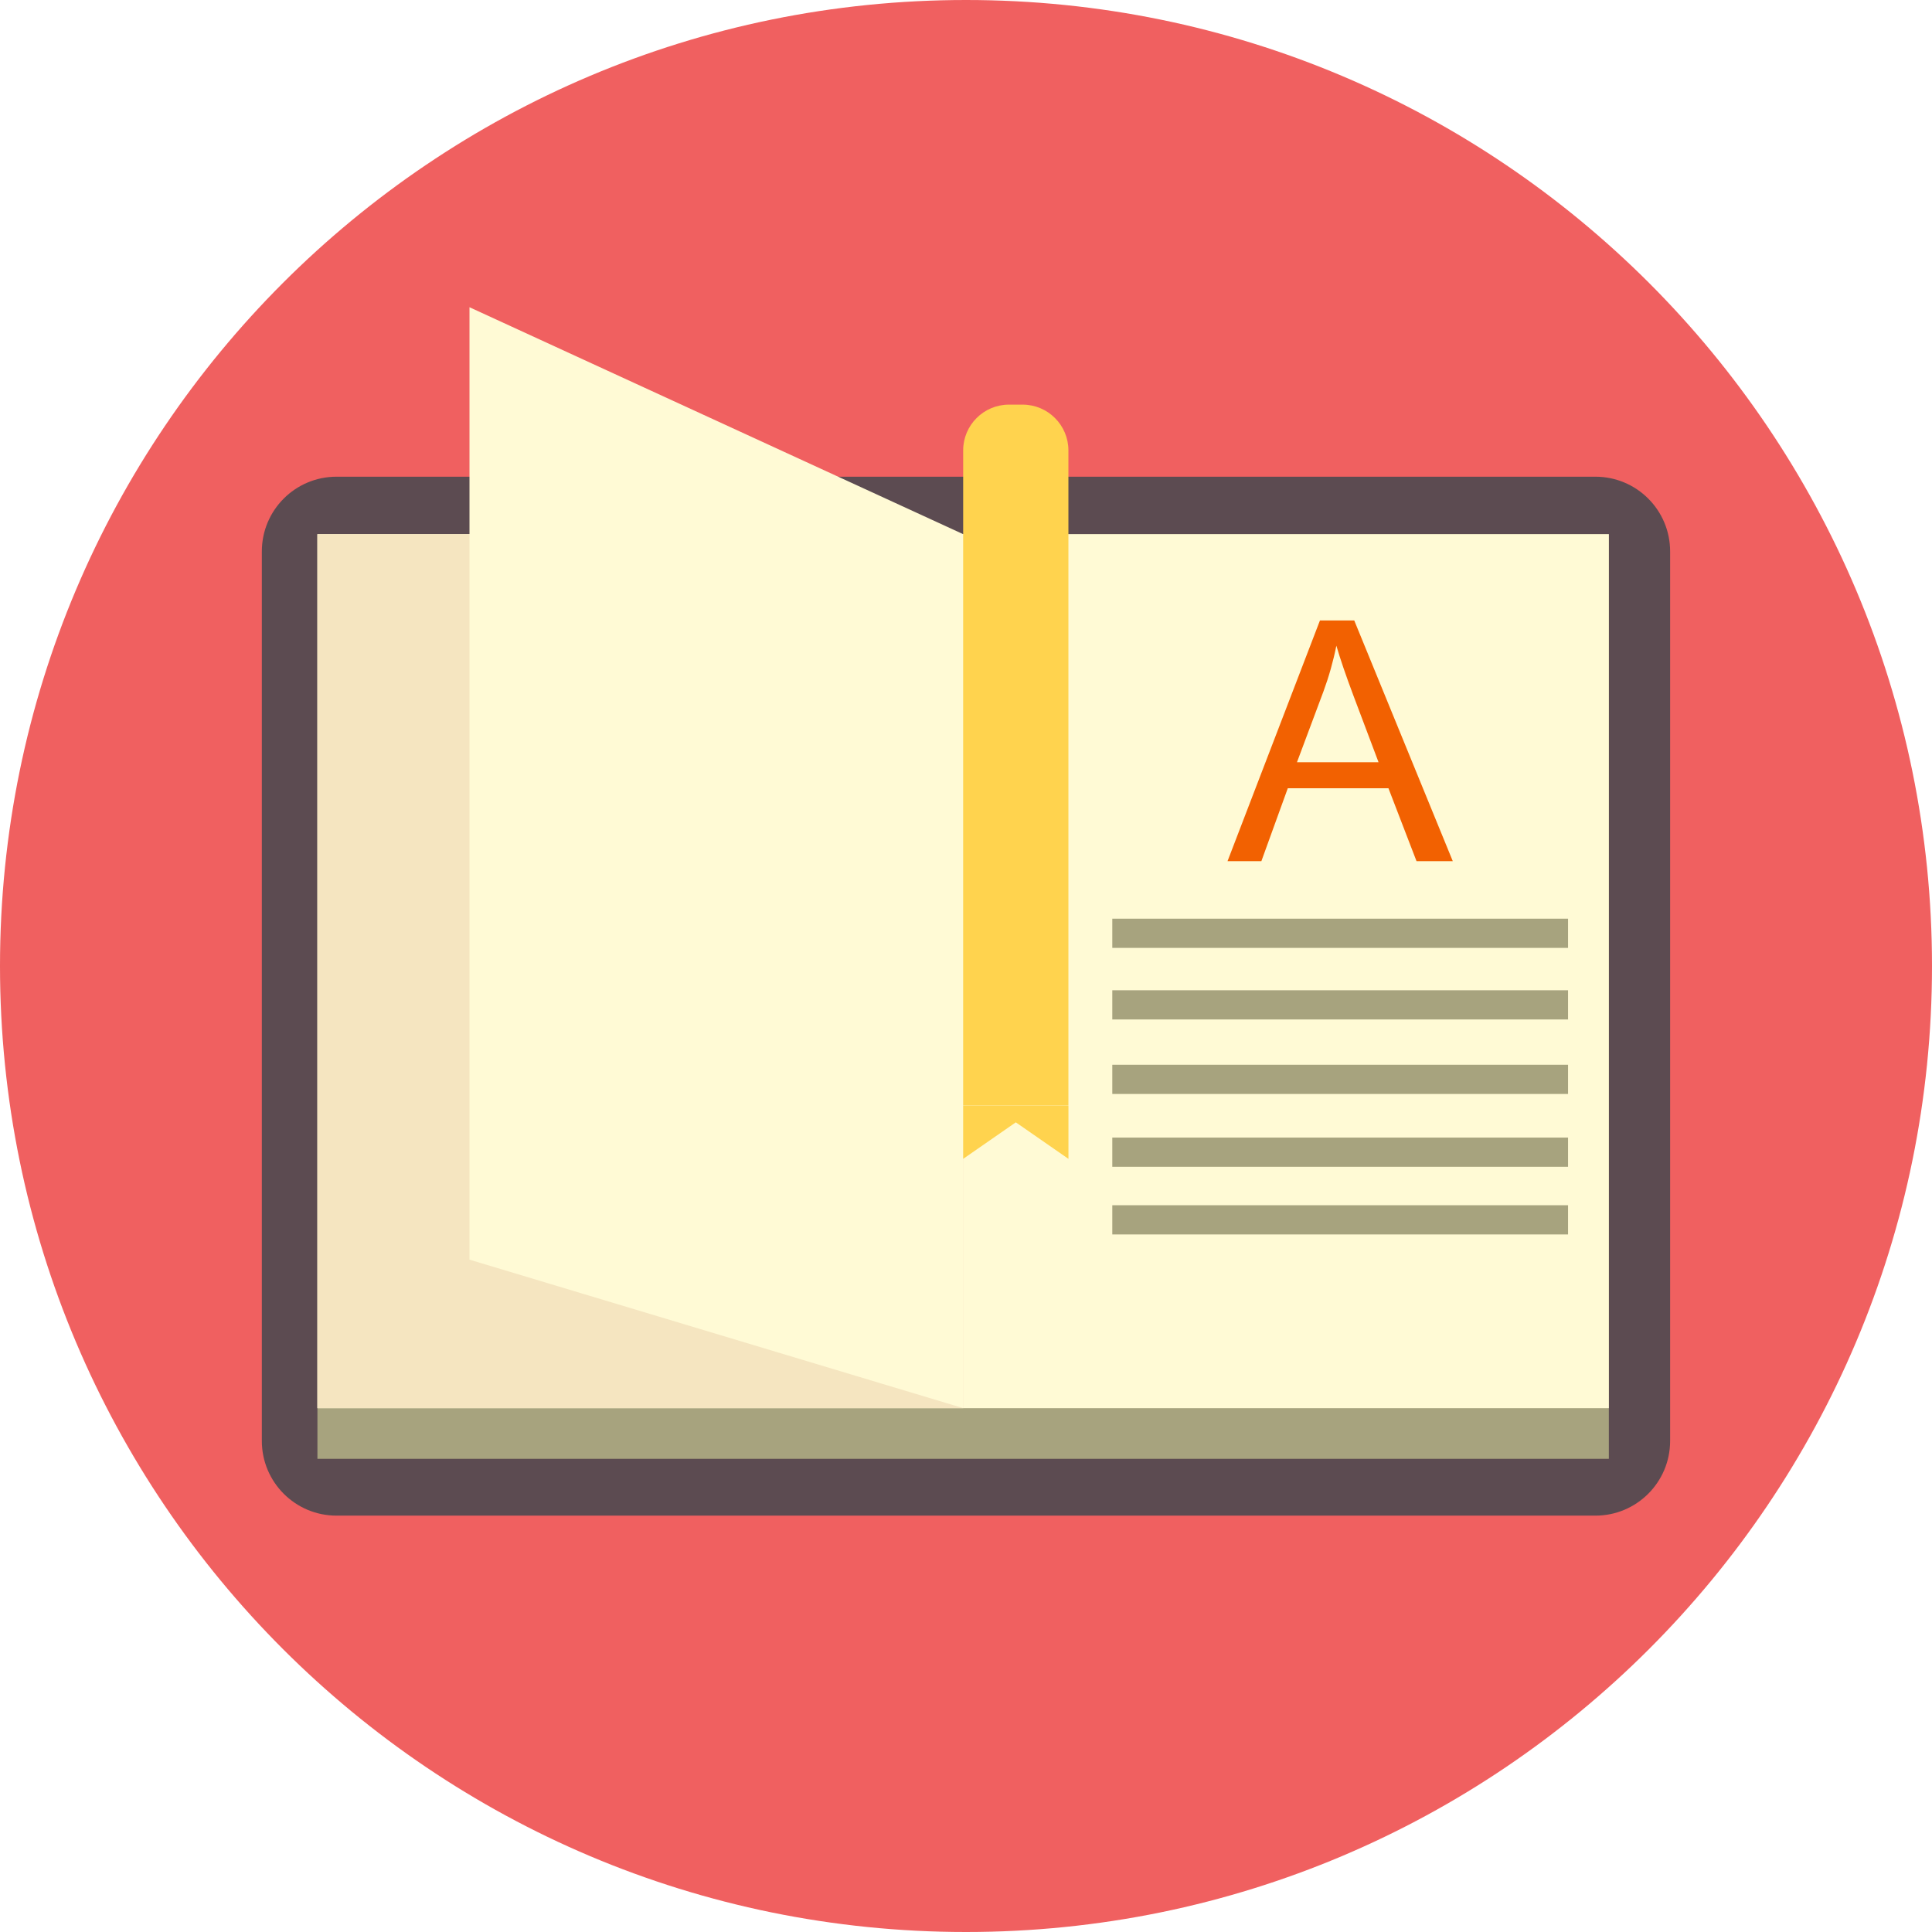
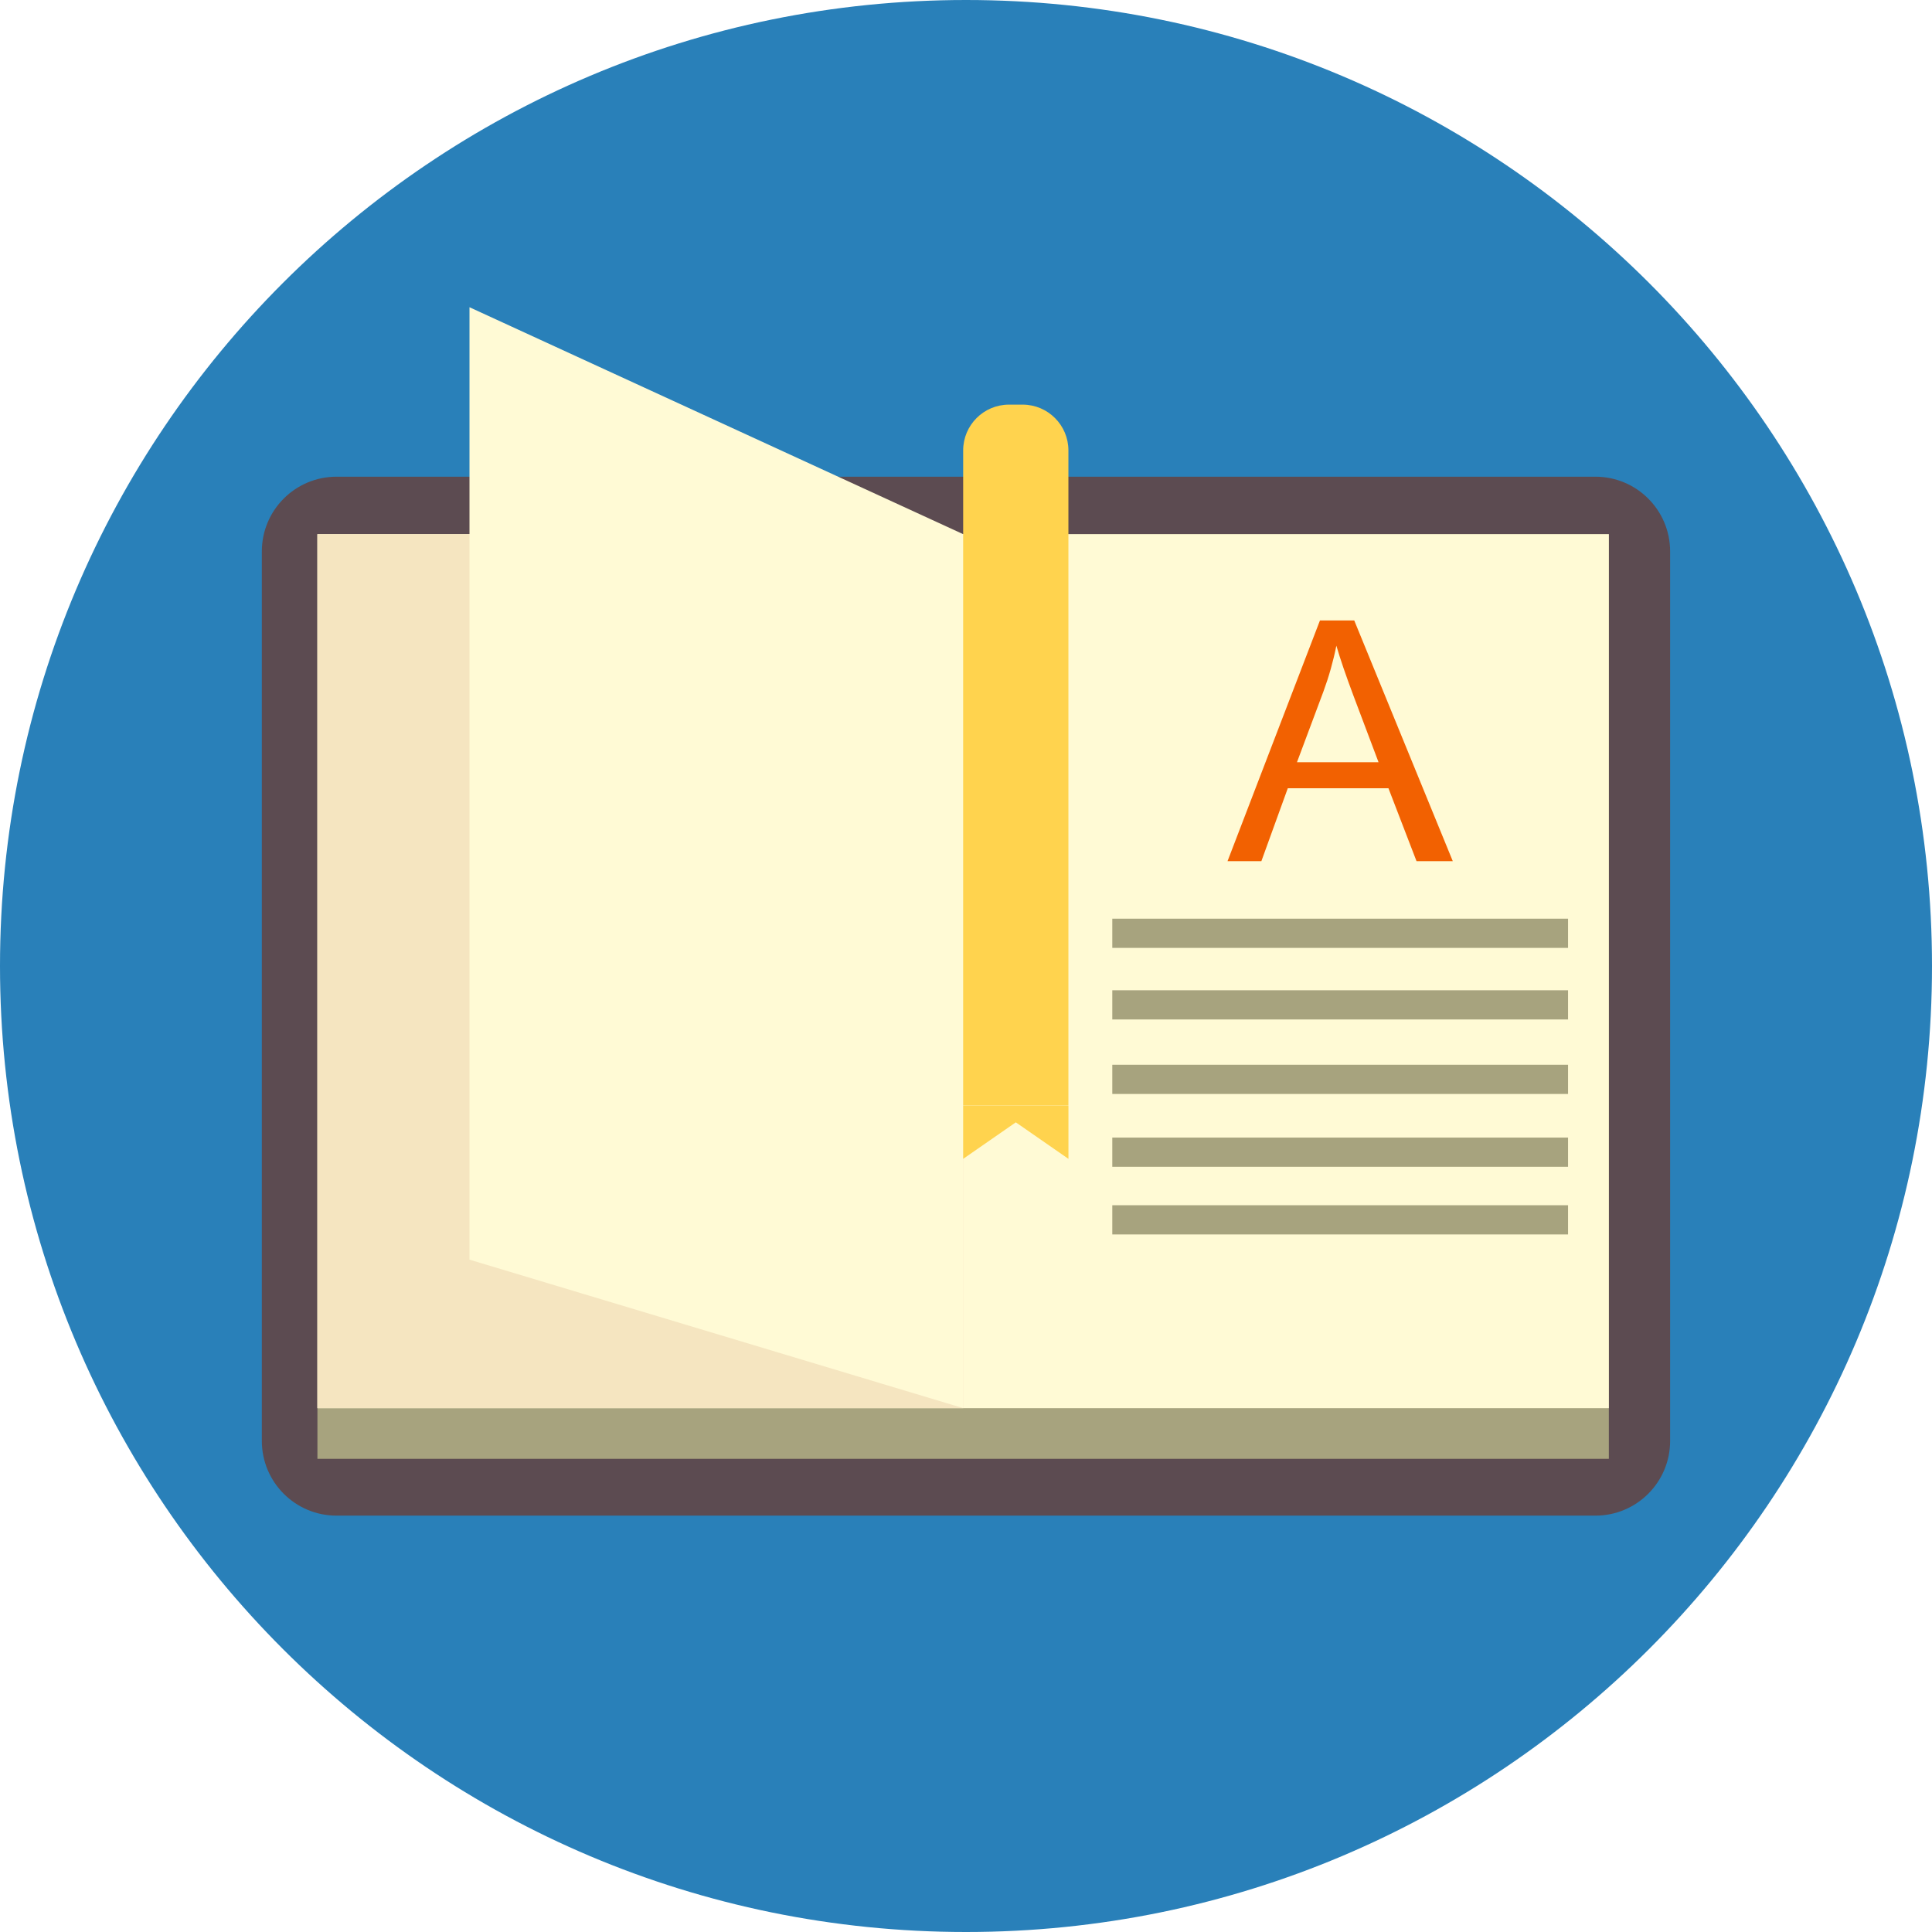
<svg xmlns="http://www.w3.org/2000/svg" data-name="Layer 1" id="Layer_1" viewBox="0 0 512 512">
  <defs>
-     <style>.cls-1{fill:#f06060;}.cls-2{fill:#5c4b51;}.cls-3{fill:#a7a37e;}.cls-4{fill:#fffad5;}.cls-5{fill:#f5e5c0;}.cls-6{fill:#ffd34e;}.cls-7{fill:#f26101;}</style>
+     <style>.cls-1{fill:#2980b9;}.cls-2{fill:#5c4b51;}.cls-3{fill:#a7a37e;}.cls-4{fill:#fffad5;}.cls-5{fill:#f5e5c0;}.cls-6{fill:#ffd34e;}.cls-7{fill:#f26101;}</style>
  </defs>
  <rect class="cls-1" height="512" rx="256" ry="256" width="512" />
  <rect class="cls-2" height="275.33" rx="19.8" ry="19.8" width="373.21" x="69.39" y="126.33" />
  <rect class="cls-3" height="245.04" width="342.24" x="84.12" y="141.56" />
  <rect class="cls-4" height="231.62" width="342.24" x="84.12" y="141.56" />
  <rect class="cls-5" height="231.62" width="171.12" x="84.12" y="141.56" />
  <polygon class="cls-4" points="255.25 141.56 124.42 81.42 124.42 333.82 255.25 373.17 255.25 141.56" />
  <path class="cls-6" d="M267.39,107.23H271a12.14,12.14,0,0,1,12.14,12.14V293a0,0,0,0,1,0,0H255.25a0,0,0,0,1,0,0V119.37A12.14,12.14,0,0,1,267.39,107.23Z" />
  <polygon class="cls-6" points="255.25 293.05 255.25 307.11 269.2 297.43 283.15 307.11 283.15 293.05 255.25 293.05" />
  <path class="cls-7" d="M325.31,228.21l24.49-63.78h9.09L385,228.21h-9.61l-7.44-19.32H341.28l-7,19.32ZM343.71,202h21.62l-6.66-17.66q-3-8-4.52-13.23a81.29,81.29,0,0,1-3.44,12.18Z" />
  <rect class="cls-3" height="7.74" width="120.78" x="294.77" y="243.46" />
  <rect class="cls-3" height="7.74" width="120.78" x="294.77" y="262.43" />
  <rect class="cls-3" height="7.74" width="120.78" x="294.77" y="282.17" />
  <rect class="cls-3" height="7.74" width="120.78" x="294.77" y="301.47" />
  <rect class="cls-3" height="7.74" width="120.78" x="294.77" y="319.4" />
</svg>
